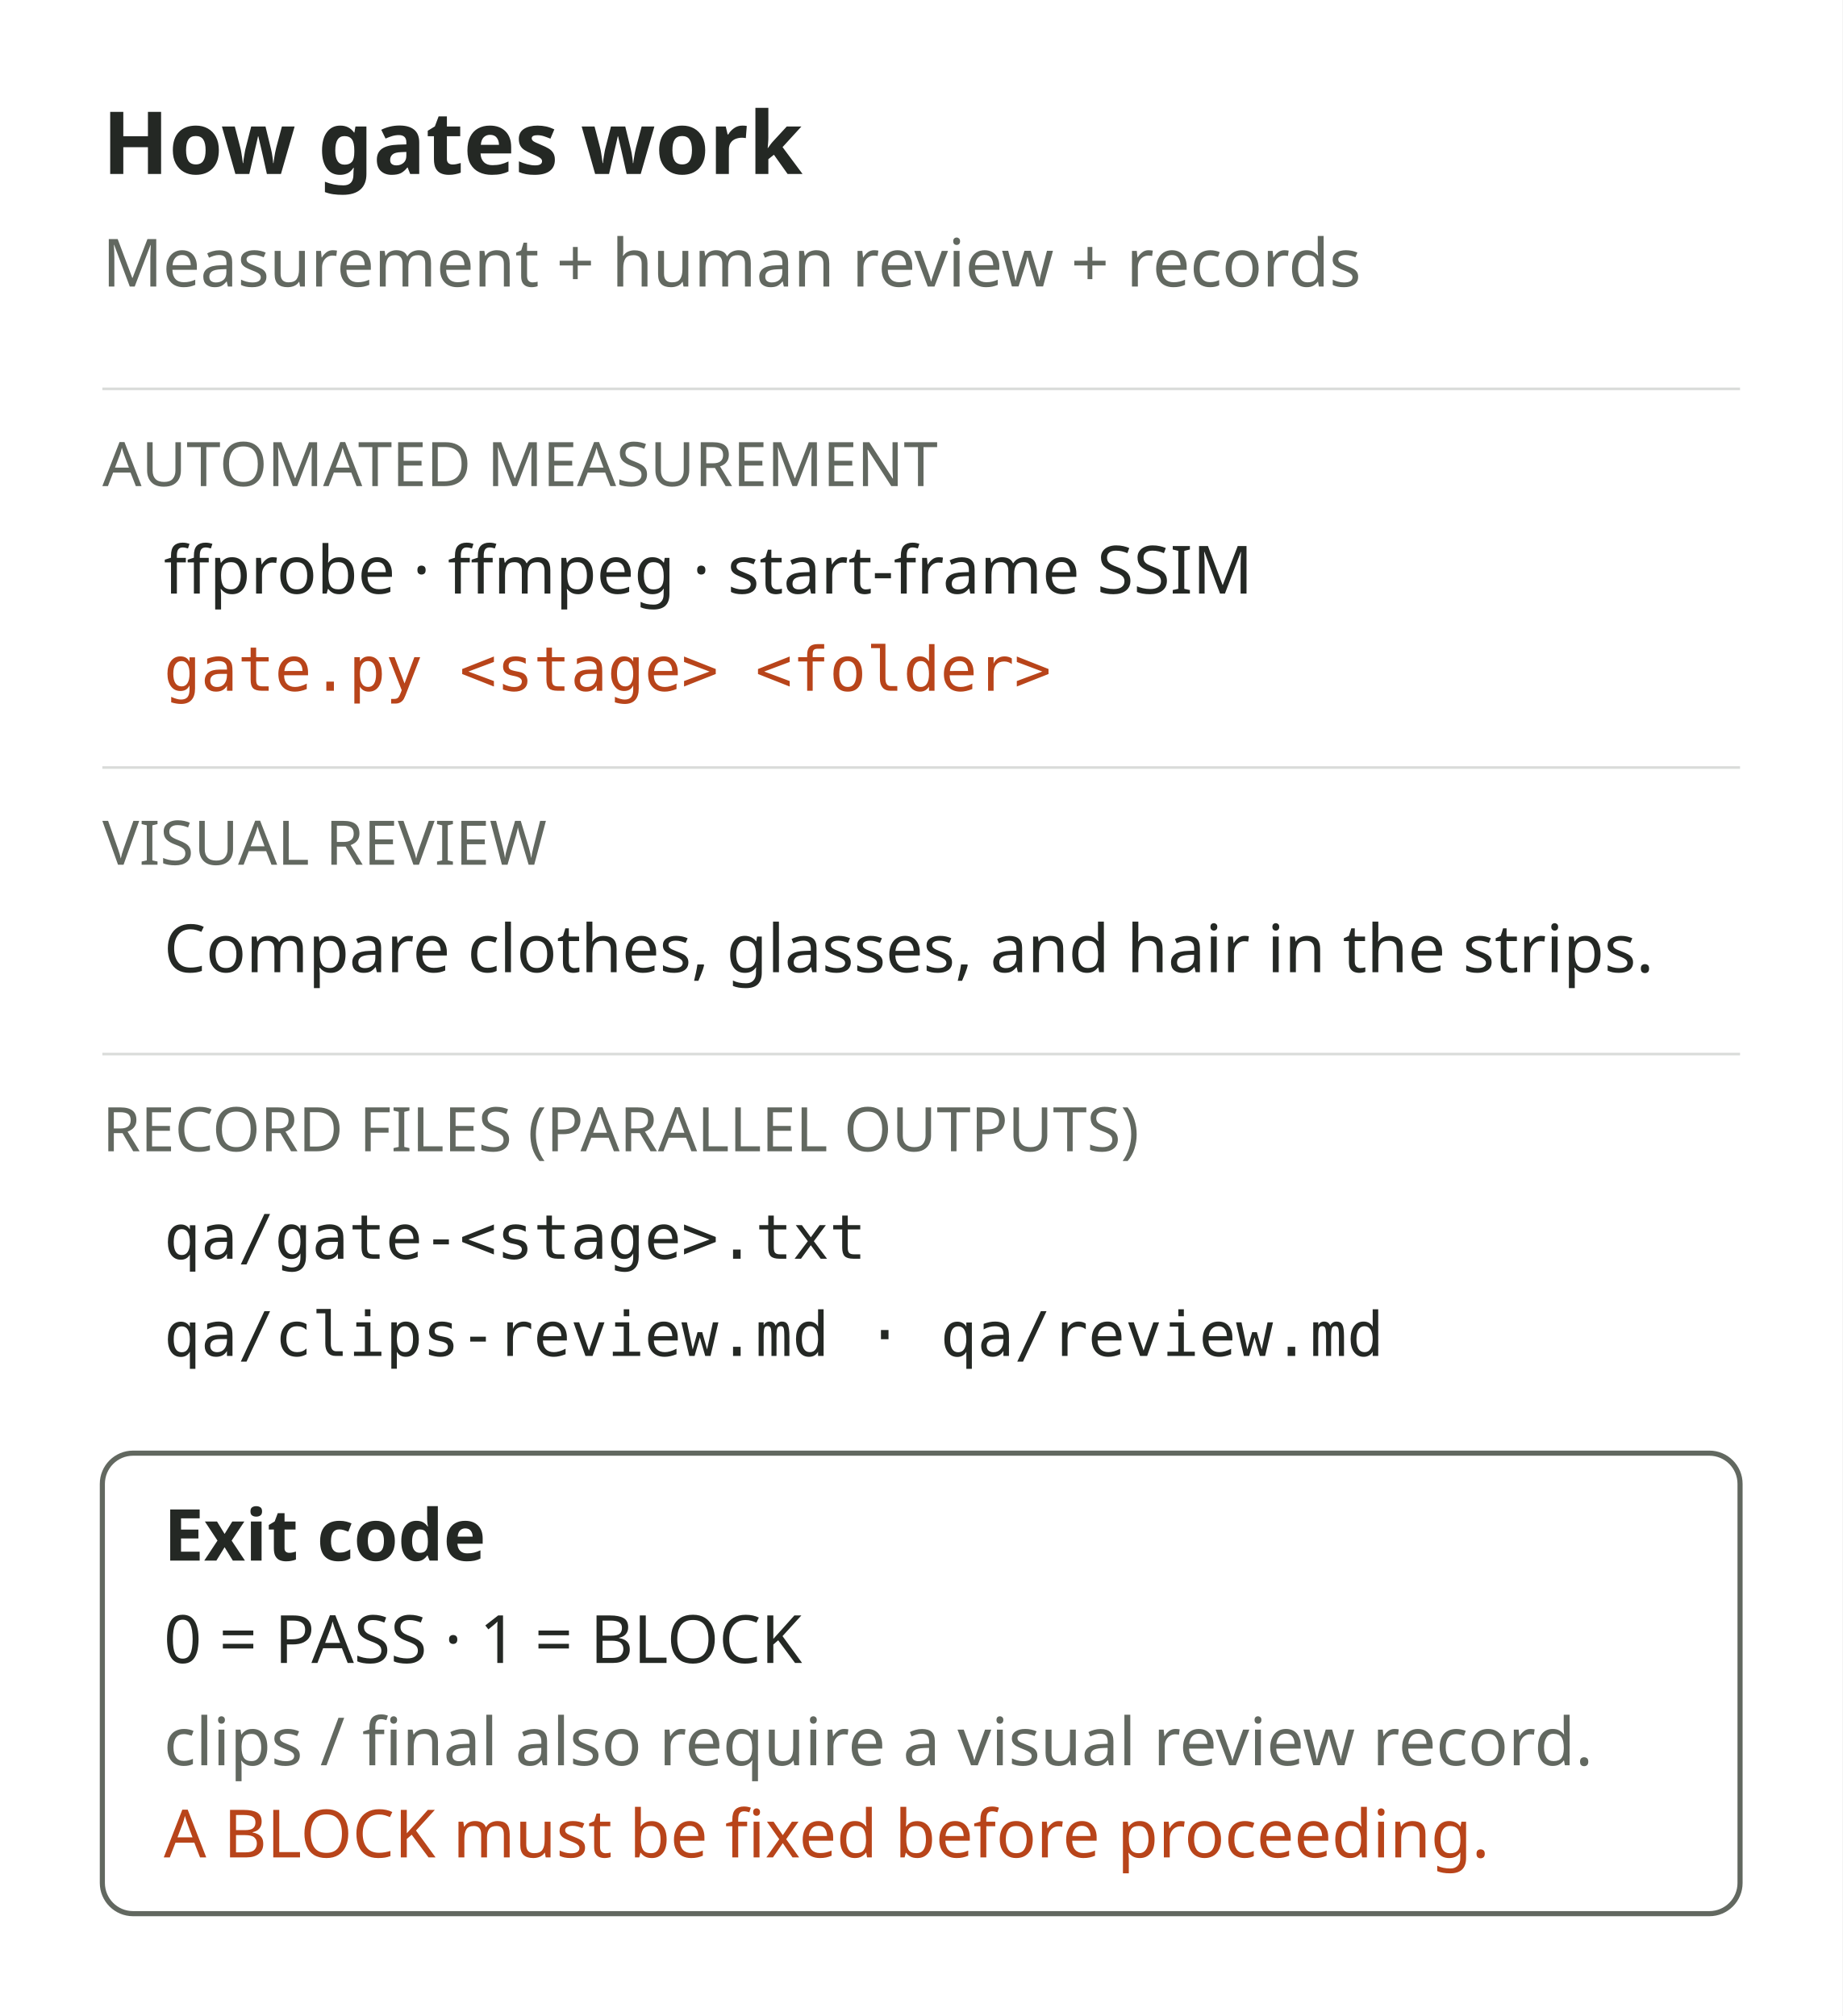
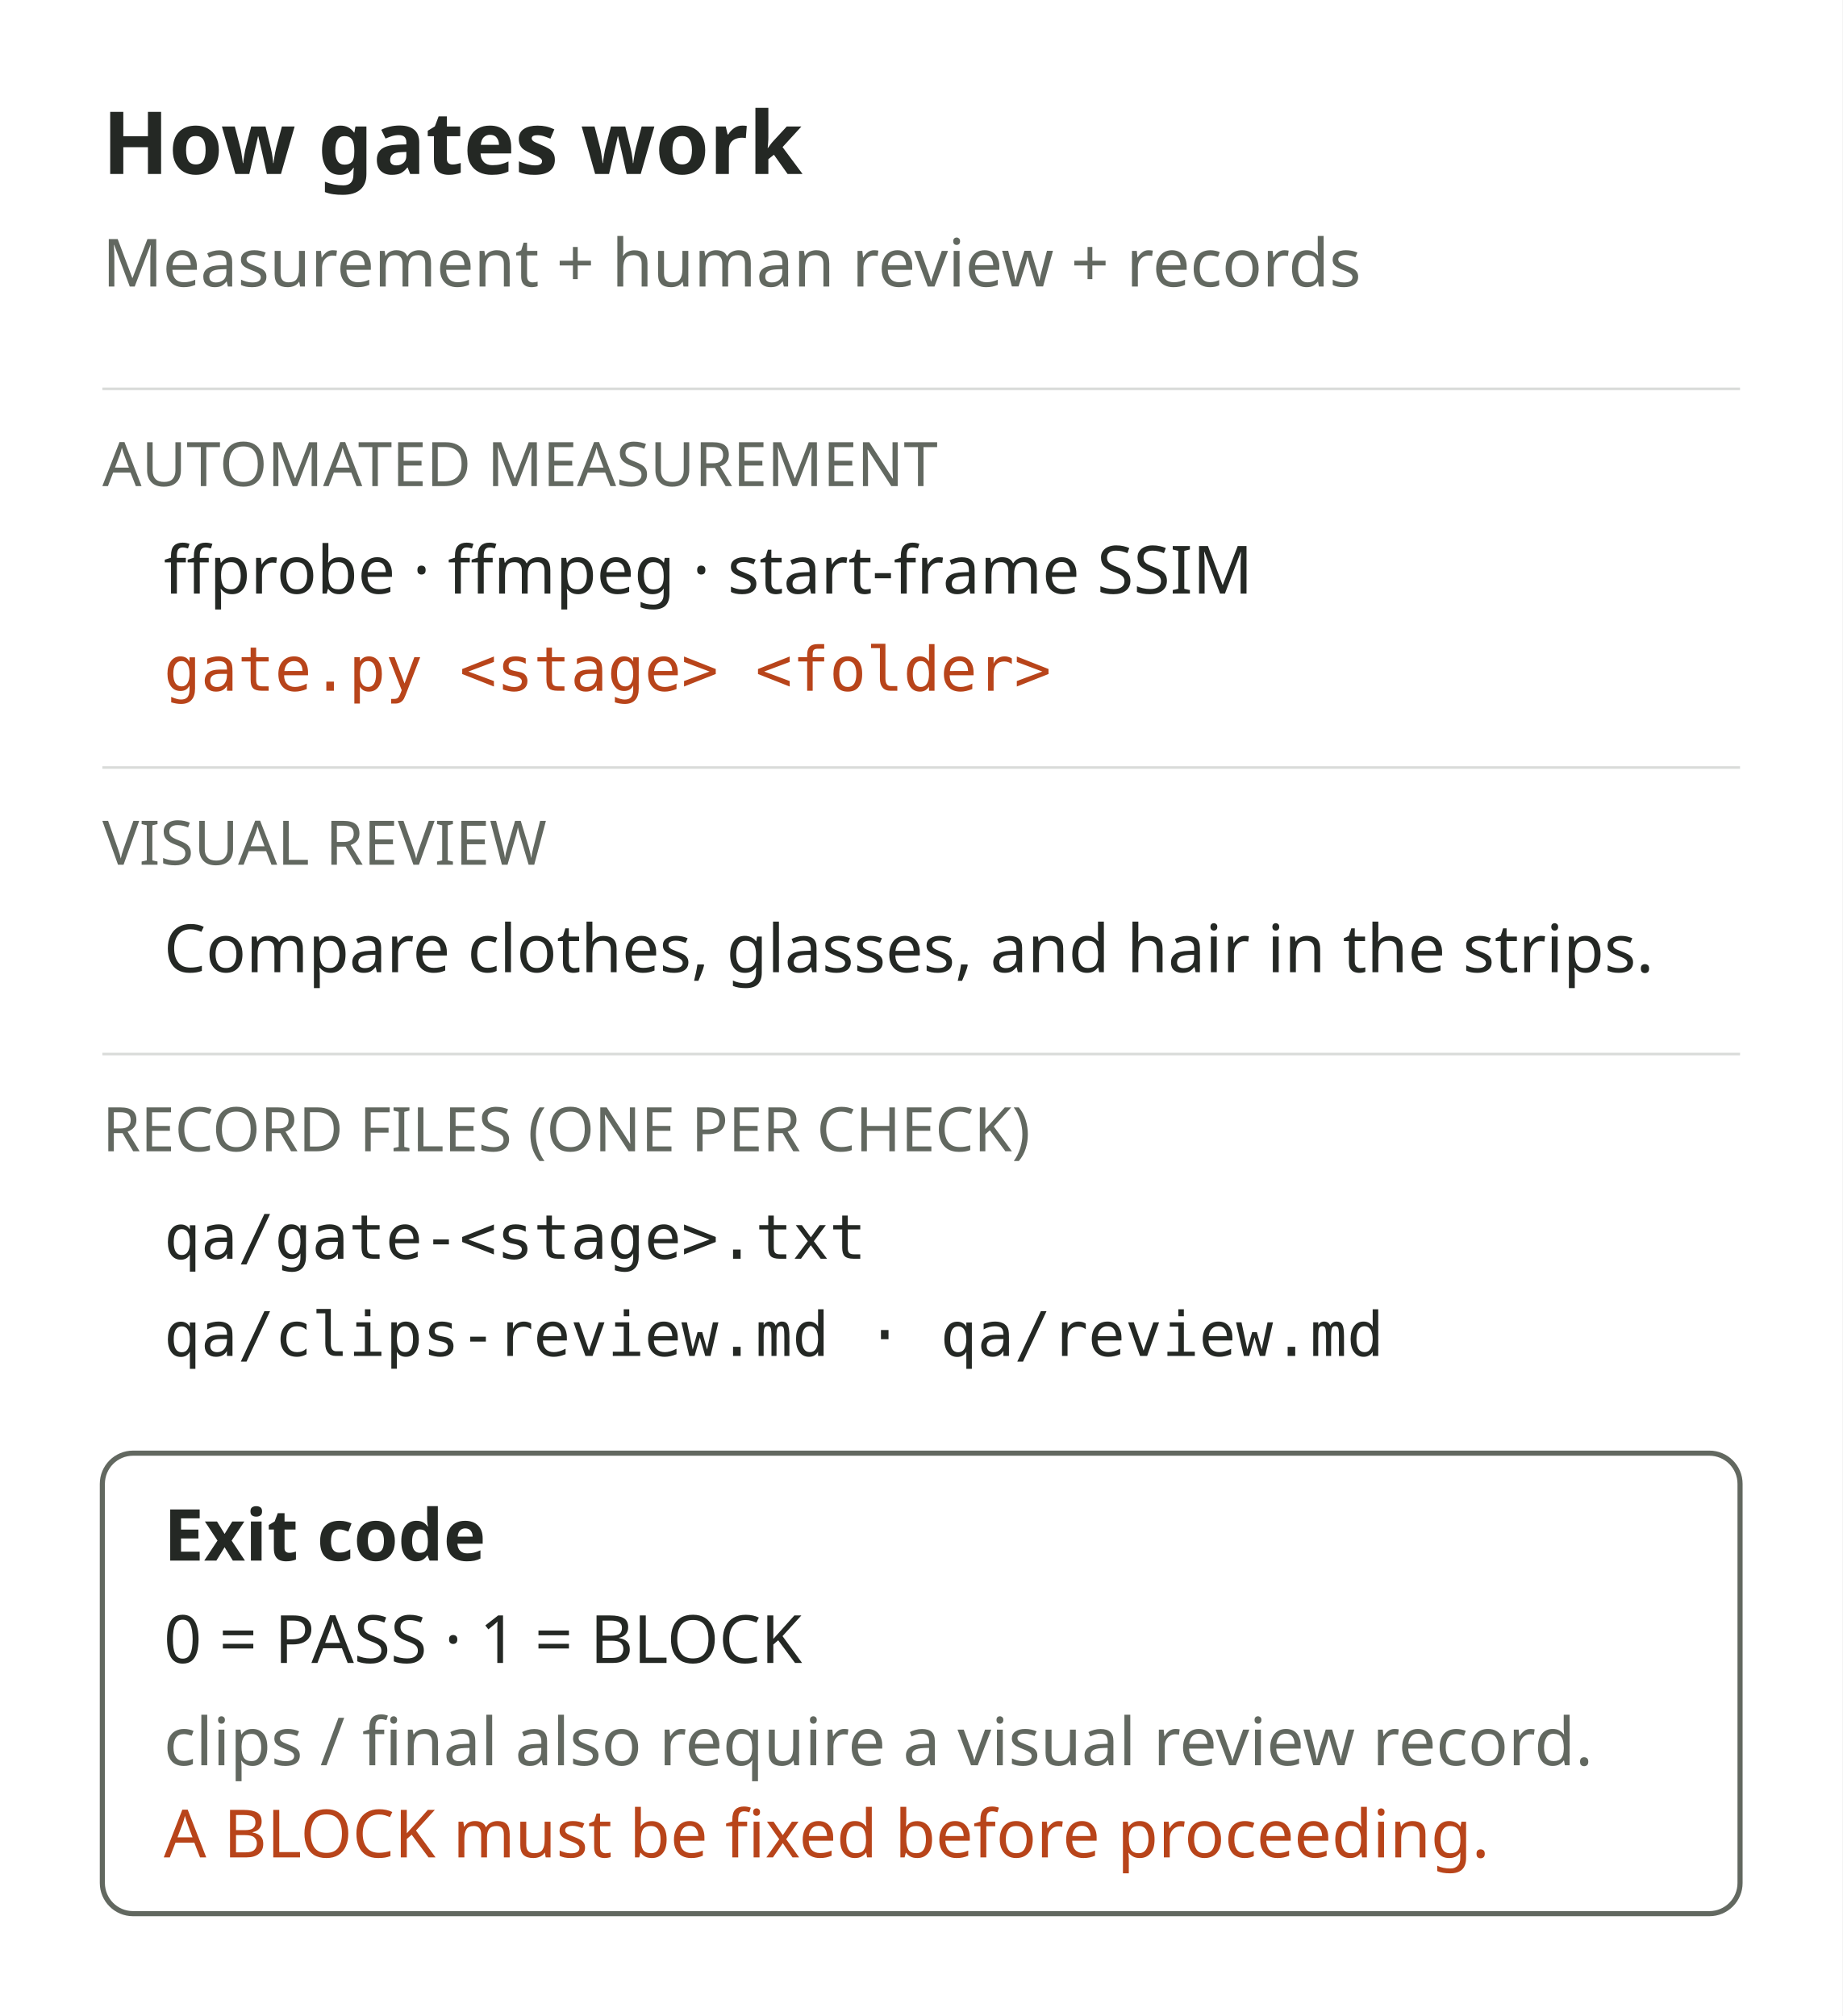
<svg xmlns="http://www.w3.org/2000/svg" width="720" height="788" viewBox="0 0 720 788" role="img" aria-labelledby="harness-title harness-desc">
  <defs>
    <style>
      text { font-family: 'Noto Sans KR', 'Apple SD Gothic Neo', sans-serif; font-size: 26px; fill: #242824; }
      .title { font-size: 34px; font-weight: 700; }
      .heading { font-size: 28px; font-weight: 700; }
      .mono { font-family: 'IBM Plex Mono', 'SFMono-Regular', monospace; font-size: 24px; }
      .muted { fill: #626860; }
      .label { font-size: 24px; fill: #626860; }
      .accent { fill: #B8441A; }
      .rule { stroke: #626860; stroke-opacity: .24; }
      .flow { fill: none; stroke: #626860; stroke-width: 2; marker-end: url(#arrow); }
    </style>
    <marker id="arrow" viewBox="0 0 10 10" refX="8" refY="5" markerWidth="6" markerHeight="6" orient="auto-start-reverse">
      <path d="M2 1L8 5L2 9" fill="none" stroke="#626860" stroke-width="1.5" />
    </marker>
  </defs>
  <rect width="720" height="788" fill="#FFFFFF" />
  <text x="40" y="68" class="title">How gates work</text>
  <text x="40" y="112" class="muted">Measurement + human review + records</text>
  <path d="M40 152H680" class="rule" />
  <text x="40" y="190" class="label">AUTOMATED MEASUREMENT</text>
  <text x="64" y="232">ffprobe · ffmpeg · start-frame SSIM</text>
  <text x="64" y="270" class="mono accent">gate.py &lt;stage&gt; &lt;folder&gt;</text>
  <path d="M40 300H680" class="rule" />
  <text x="40" y="338" class="label">VISUAL REVIEW</text>
  <text x="64" y="380">Compare clothes, glasses, and hair in the strips.</text>
  <path d="M40 412H680" class="rule" />
-   <text x="40" y="450" class="label">RECORD FILES (PARALLEL OUTPUTS)</text>
+   <text x="40" y="450" class="label">RECORD FILES (ONE PER CHECK)</text>
  <text x="64" y="492" class="mono">qa/gate-&lt;stage&gt;.txt</text>
  <text x="64" y="530" class="mono">qa/clips-review.md · qa/review.md</text>
  <rect x="40" y="568" width="640" height="180" rx="12" fill="#FFFFFF" stroke="#626860" stroke-width="2" />
  <text x="64" y="610" class="heading">Exit code</text>
  <text x="64" y="650">0 = PASS · 1 = BLOCK</text>
  <text x="64" y="690" class="muted">clips / final also require a visual review record.</text>
  <text x="64" y="726" class="accent">A BLOCK must be fixed before proceeding.</text>
</svg>
